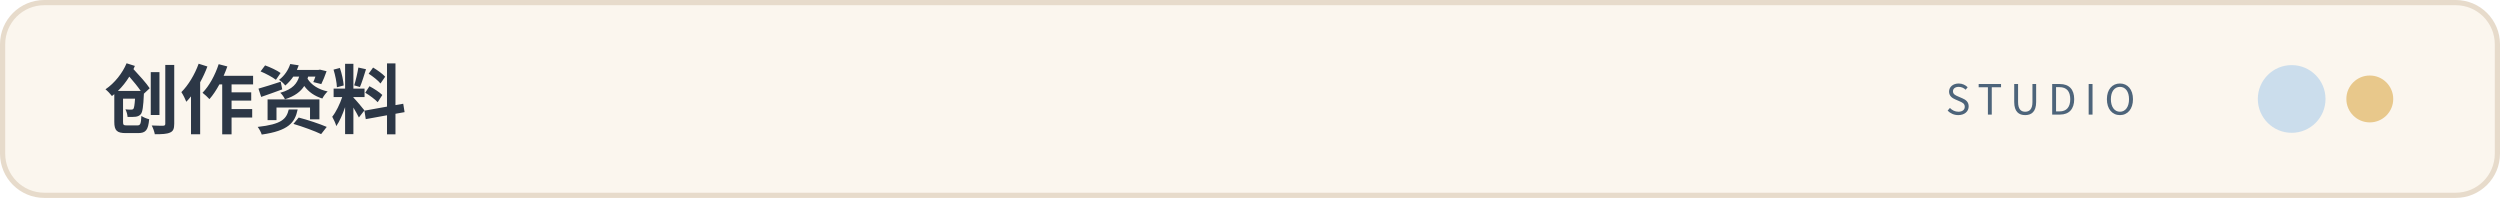
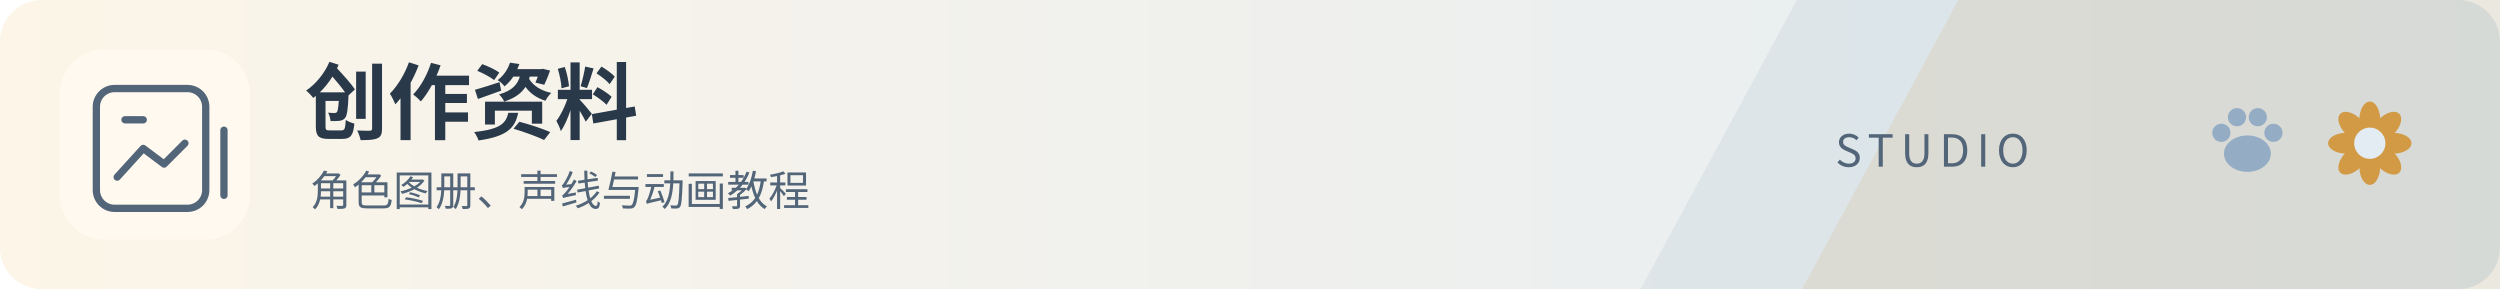
- <svg xmlns="http://www.w3.org/2000/svg" viewBox="0 0 960 76" width="960" height="76" role="img">
-   <rect x="1" y="1" width="958" height="74" rx="16" fill="#fbf6ee" stroke="#e7dbcb" stroke-width="2" />
-   <circle cx="880" cy="38" r="13" fill="#cbddec" />
-   <circle cx="910" cy="38" r="9" fill="#e8c88b" />
+ <svg xmlns="http://www.w3.org/2000/svg" viewBox="0 0 960 111" width="960" height="111" role="img">
+   <defs>
+     <linearGradient id="wash">
+       <stop stop-color="#fcf5e8" />
+       <stop offset="1" stop-color="#e3ecf3" />
+     </linearGradient>
+   </defs>
  <g font-family="system-ui, 'Microsoft YaHei', 'PingFang SC', 'Noto Sans CJK SC', sans-serif">
-     <text x="820" y="44" text-anchor="end" fill="#4d647a" font-size="16" letter-spacing="3">STUDIO</text>
-     <text x="40" y="49" text-anchor="start" fill="#2c3746" font-size="29" font-weight="700">创作资料</text>
+     <rect width="960" height="111" rx="16" fill="url(#wash)" />
+     <path d="M690 0h270v111H630z" fill="#95adc4" opacity=".15" />
+     <path d="M752 0h208v111H692z" fill="#d29a45" opacity=".13" />
+     <rect x="23" y="19" width="73" height="73" rx="17" fill="#fff9ef" />
+     <g transform="translate(29 29)" fill="none" stroke="#526579" stroke-width="2.8" stroke-linecap="round" stroke-linejoin="round">
+       <rect x="8" y="5" width="42" height="46" rx="7" />
+       <path d="M16 39l10-11 8 6 8-8m-23-9h7m31 4v25" />
+     </g>
+     <text x="117" y="51" font-size="32" font-weight="720" fill="#293949">创作资料</text>
+     <text x="119" y="79" font-size="16" fill="#526579">角色图册、声线与动画教程</text>
+     <text x="742" y="64" font-size="17" letter-spacing="2.6" text-anchor="middle" fill="#526579">STUDIO</text>
+     <g transform="translate(863 51)" fill="#95adc4">
+       <ellipse cy="8" rx="9" ry="7" />
+       <circle cx="-10" cy="0" r="3.5" />
+       <circle cx="-4" cy="-6" r="3.5" />
+       <circle cx="4" cy="-6" r="3.5" />
+       <circle cx="10" cy="0" r="3.5" />
+     </g>
+     <g transform="translate(910 55)" fill="#d29a45">
+       <ellipse cy="-9" rx="4" ry="7" transform="rotate(0)" />
+       <ellipse cy="-9" rx="4" ry="7" transform="rotate(45)" />
+       <ellipse cy="-9" rx="4" ry="7" transform="rotate(90)" />
+       <ellipse cy="-9" rx="4" ry="7" transform="rotate(135)" />
+       <ellipse cy="-9" rx="4" ry="7" transform="rotate(180)" />
+       <ellipse cy="-9" rx="4" ry="7" transform="rotate(225)" />
+       <ellipse cy="-9" rx="4" ry="7" transform="rotate(270)" />
+       <ellipse cy="-9" rx="4" ry="7" transform="rotate(315)" />
+       <circle r="6" fill="#e3ecf3" />
+     </g>
  </g>
</svg>
